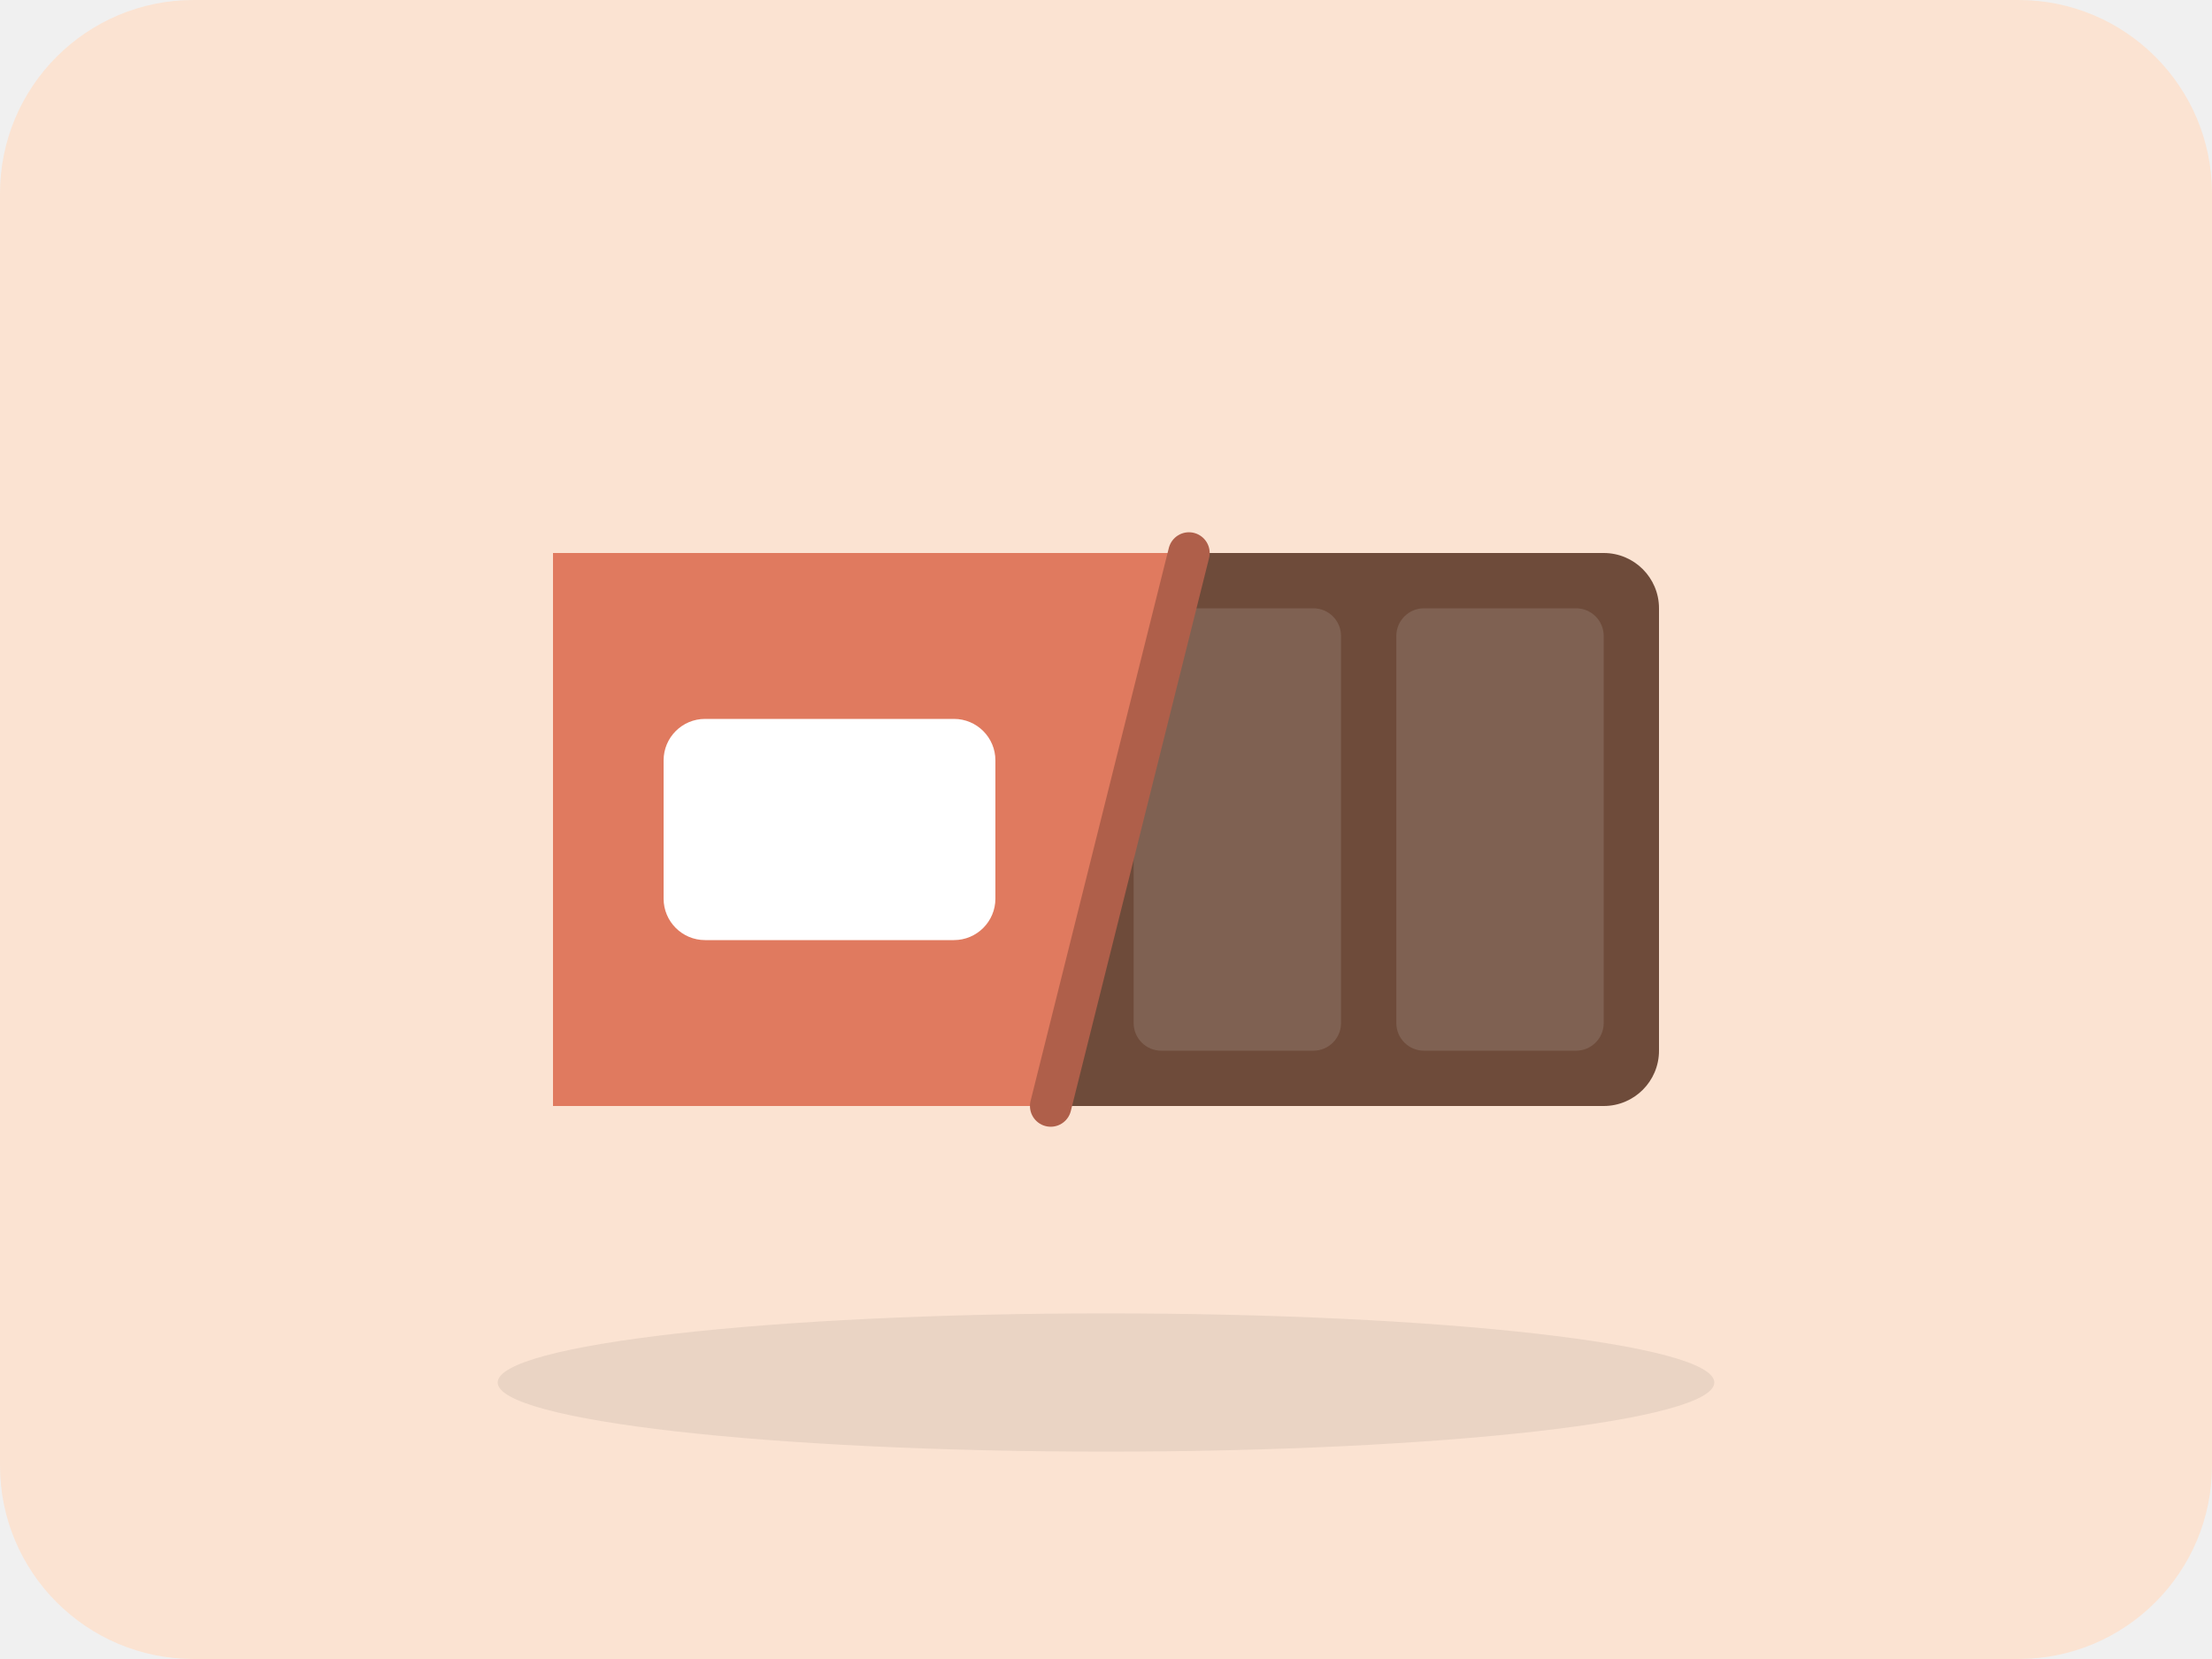
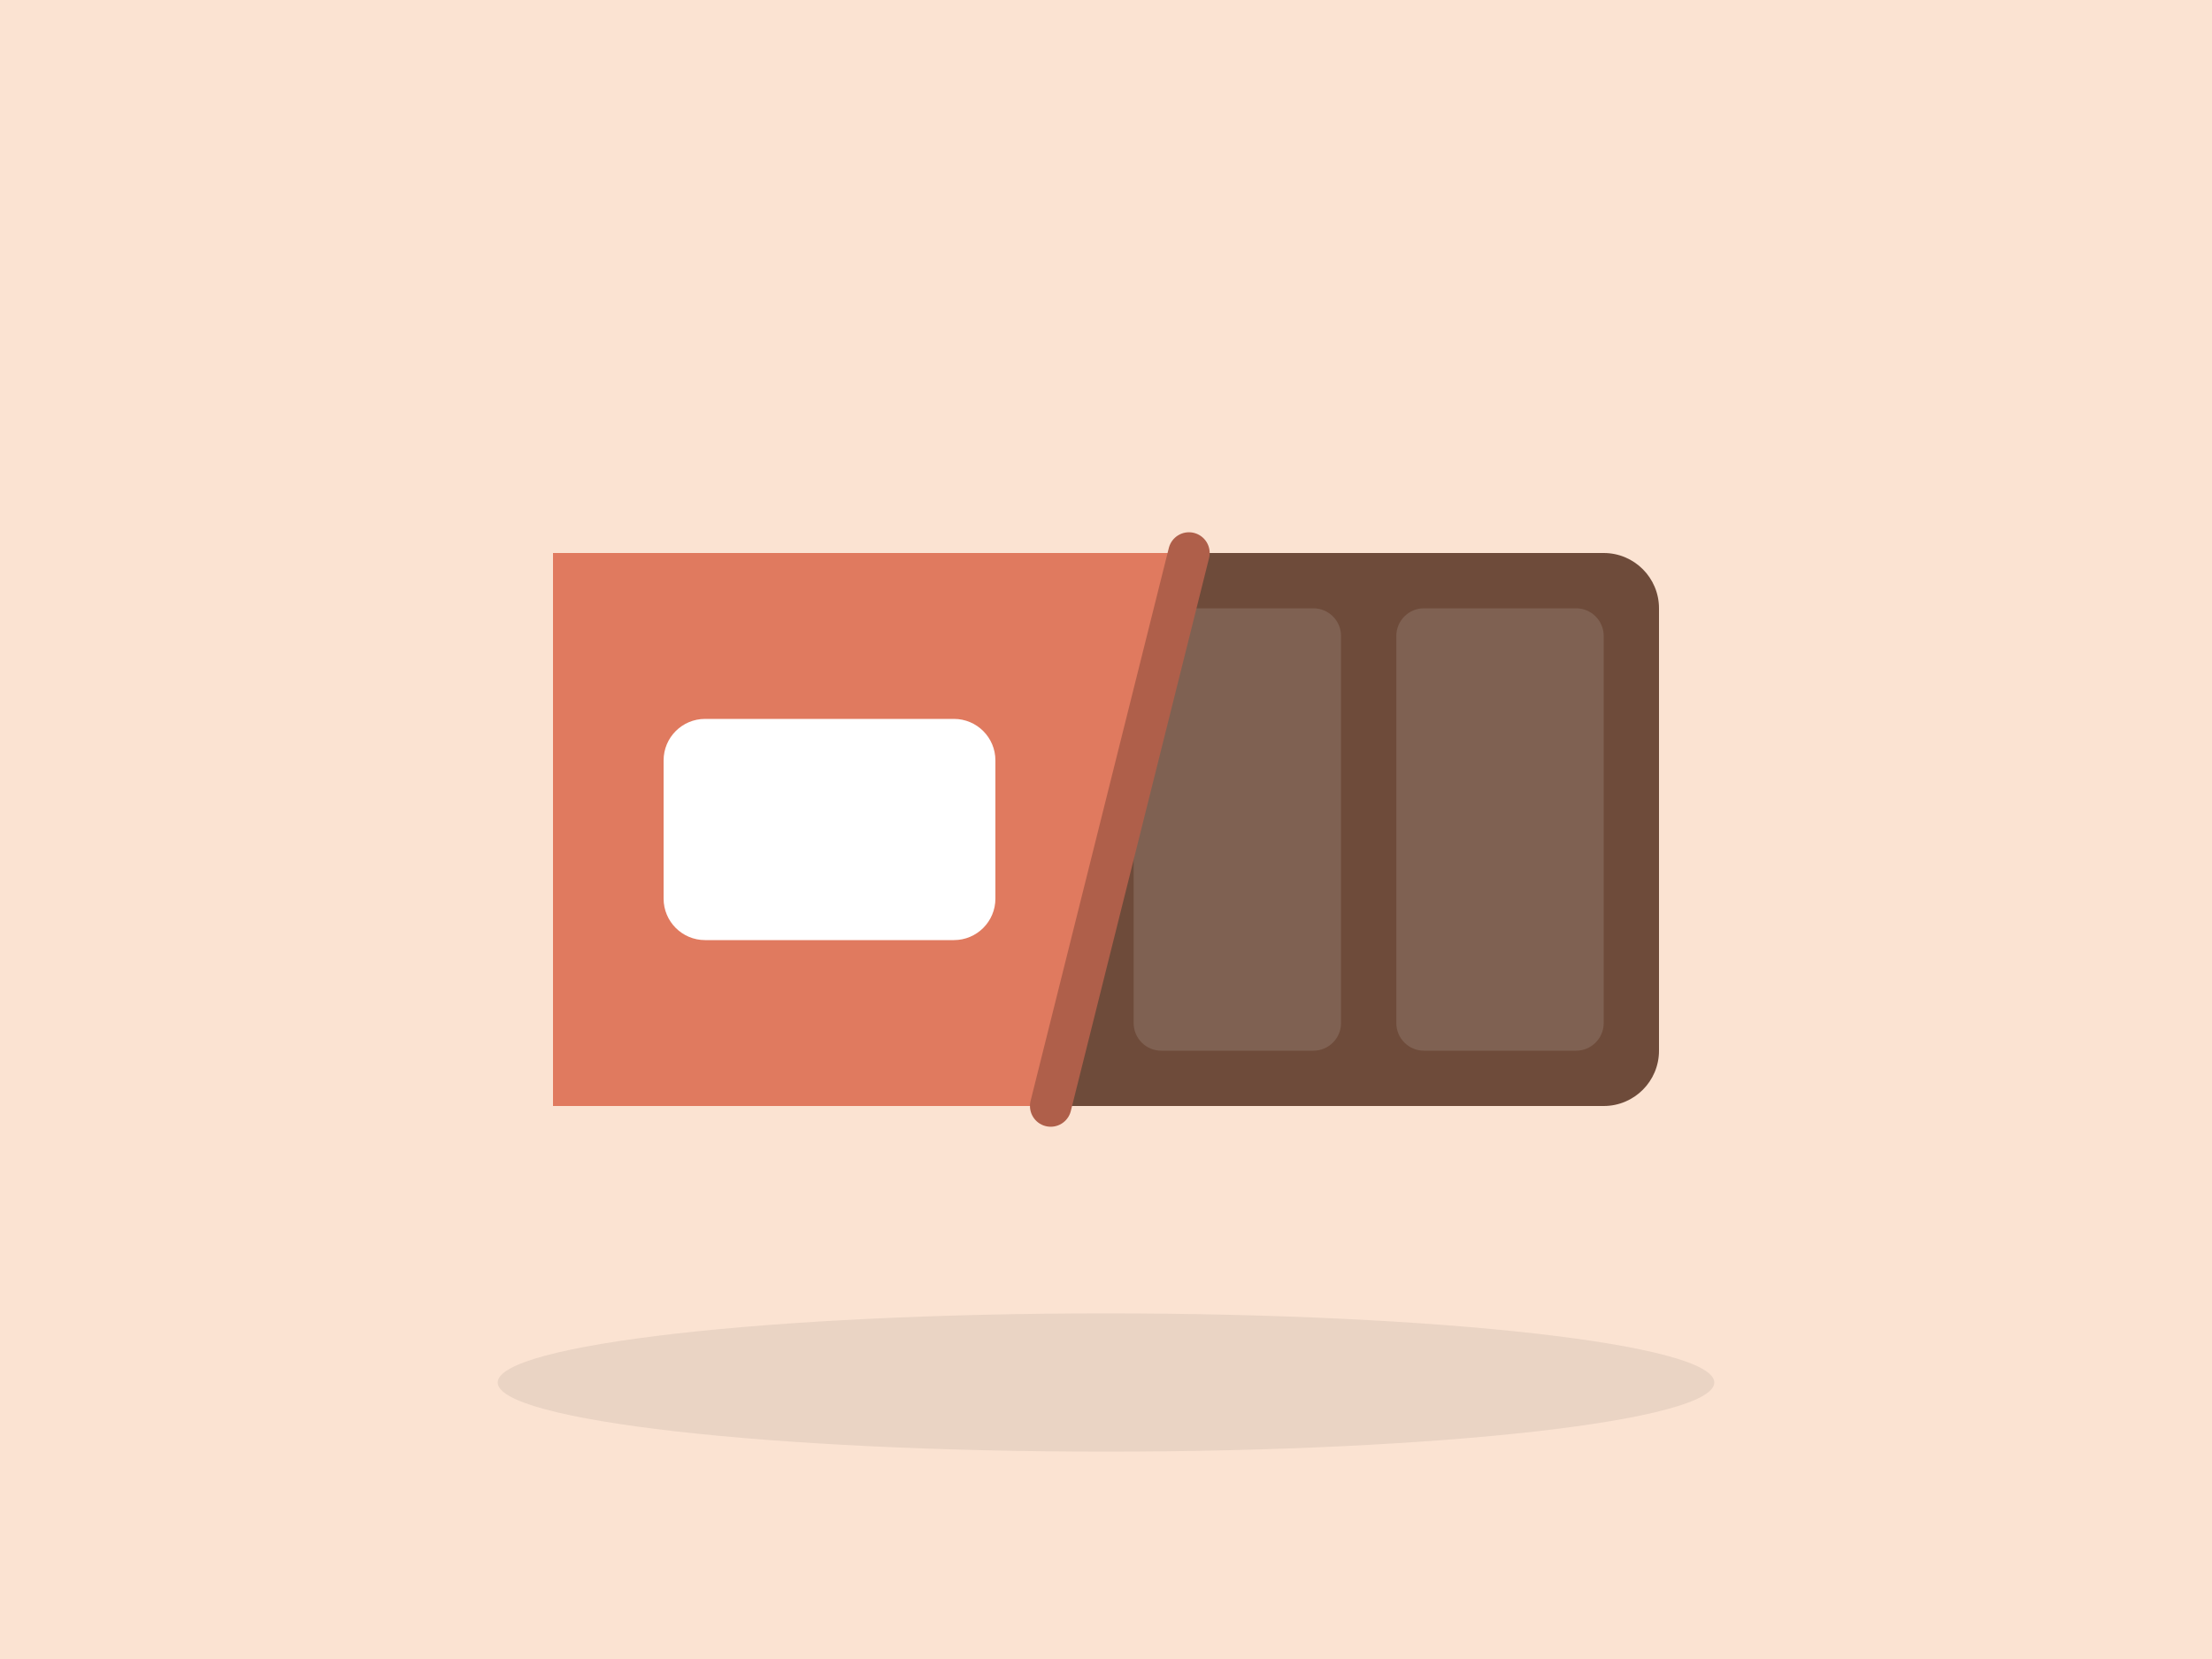
<svg xmlns="http://www.w3.org/2000/svg" viewBox="0 0 160 120" width="160" height="120" role="img">
-   <rect x="0" y="0" width="160" height="120" rx="14" fill="#FBE3D2" />
+   <rect x="0" y="0" width="160" height="120" rx="0" fill="#FBE3D2" />
  <ellipse cx="80" cy="100" rx="44" ry="5" fill="#000000" opacity="0.07" />
  <rect x="40" y="40" width="80" height="40" rx="4" fill="#6E4B3A" />
  <rect x="44" y="44" width="15" height="32" rx="2" fill="#7f6152" />
  <rect x="63" y="44" width="15" height="32" rx="2" fill="#7f6152" />
  <rect x="82" y="44" width="15" height="32" rx="2" fill="#7f6152" />
  <rect x="101" y="44" width="15" height="32" rx="2" fill="#7f6152" />
  <path d="M40 40 h46 l-10 40 h-36 z" fill="#E07A5F" />
  <rect x="48" y="52" width="24" height="16" rx="3" fill="#FFFFFF" />
  <path d="M86 40 l-10 40" fill="none" stroke="#af5f4a" stroke-width="3" stroke-linecap="round" stroke-linejoin="round" />
</svg>
